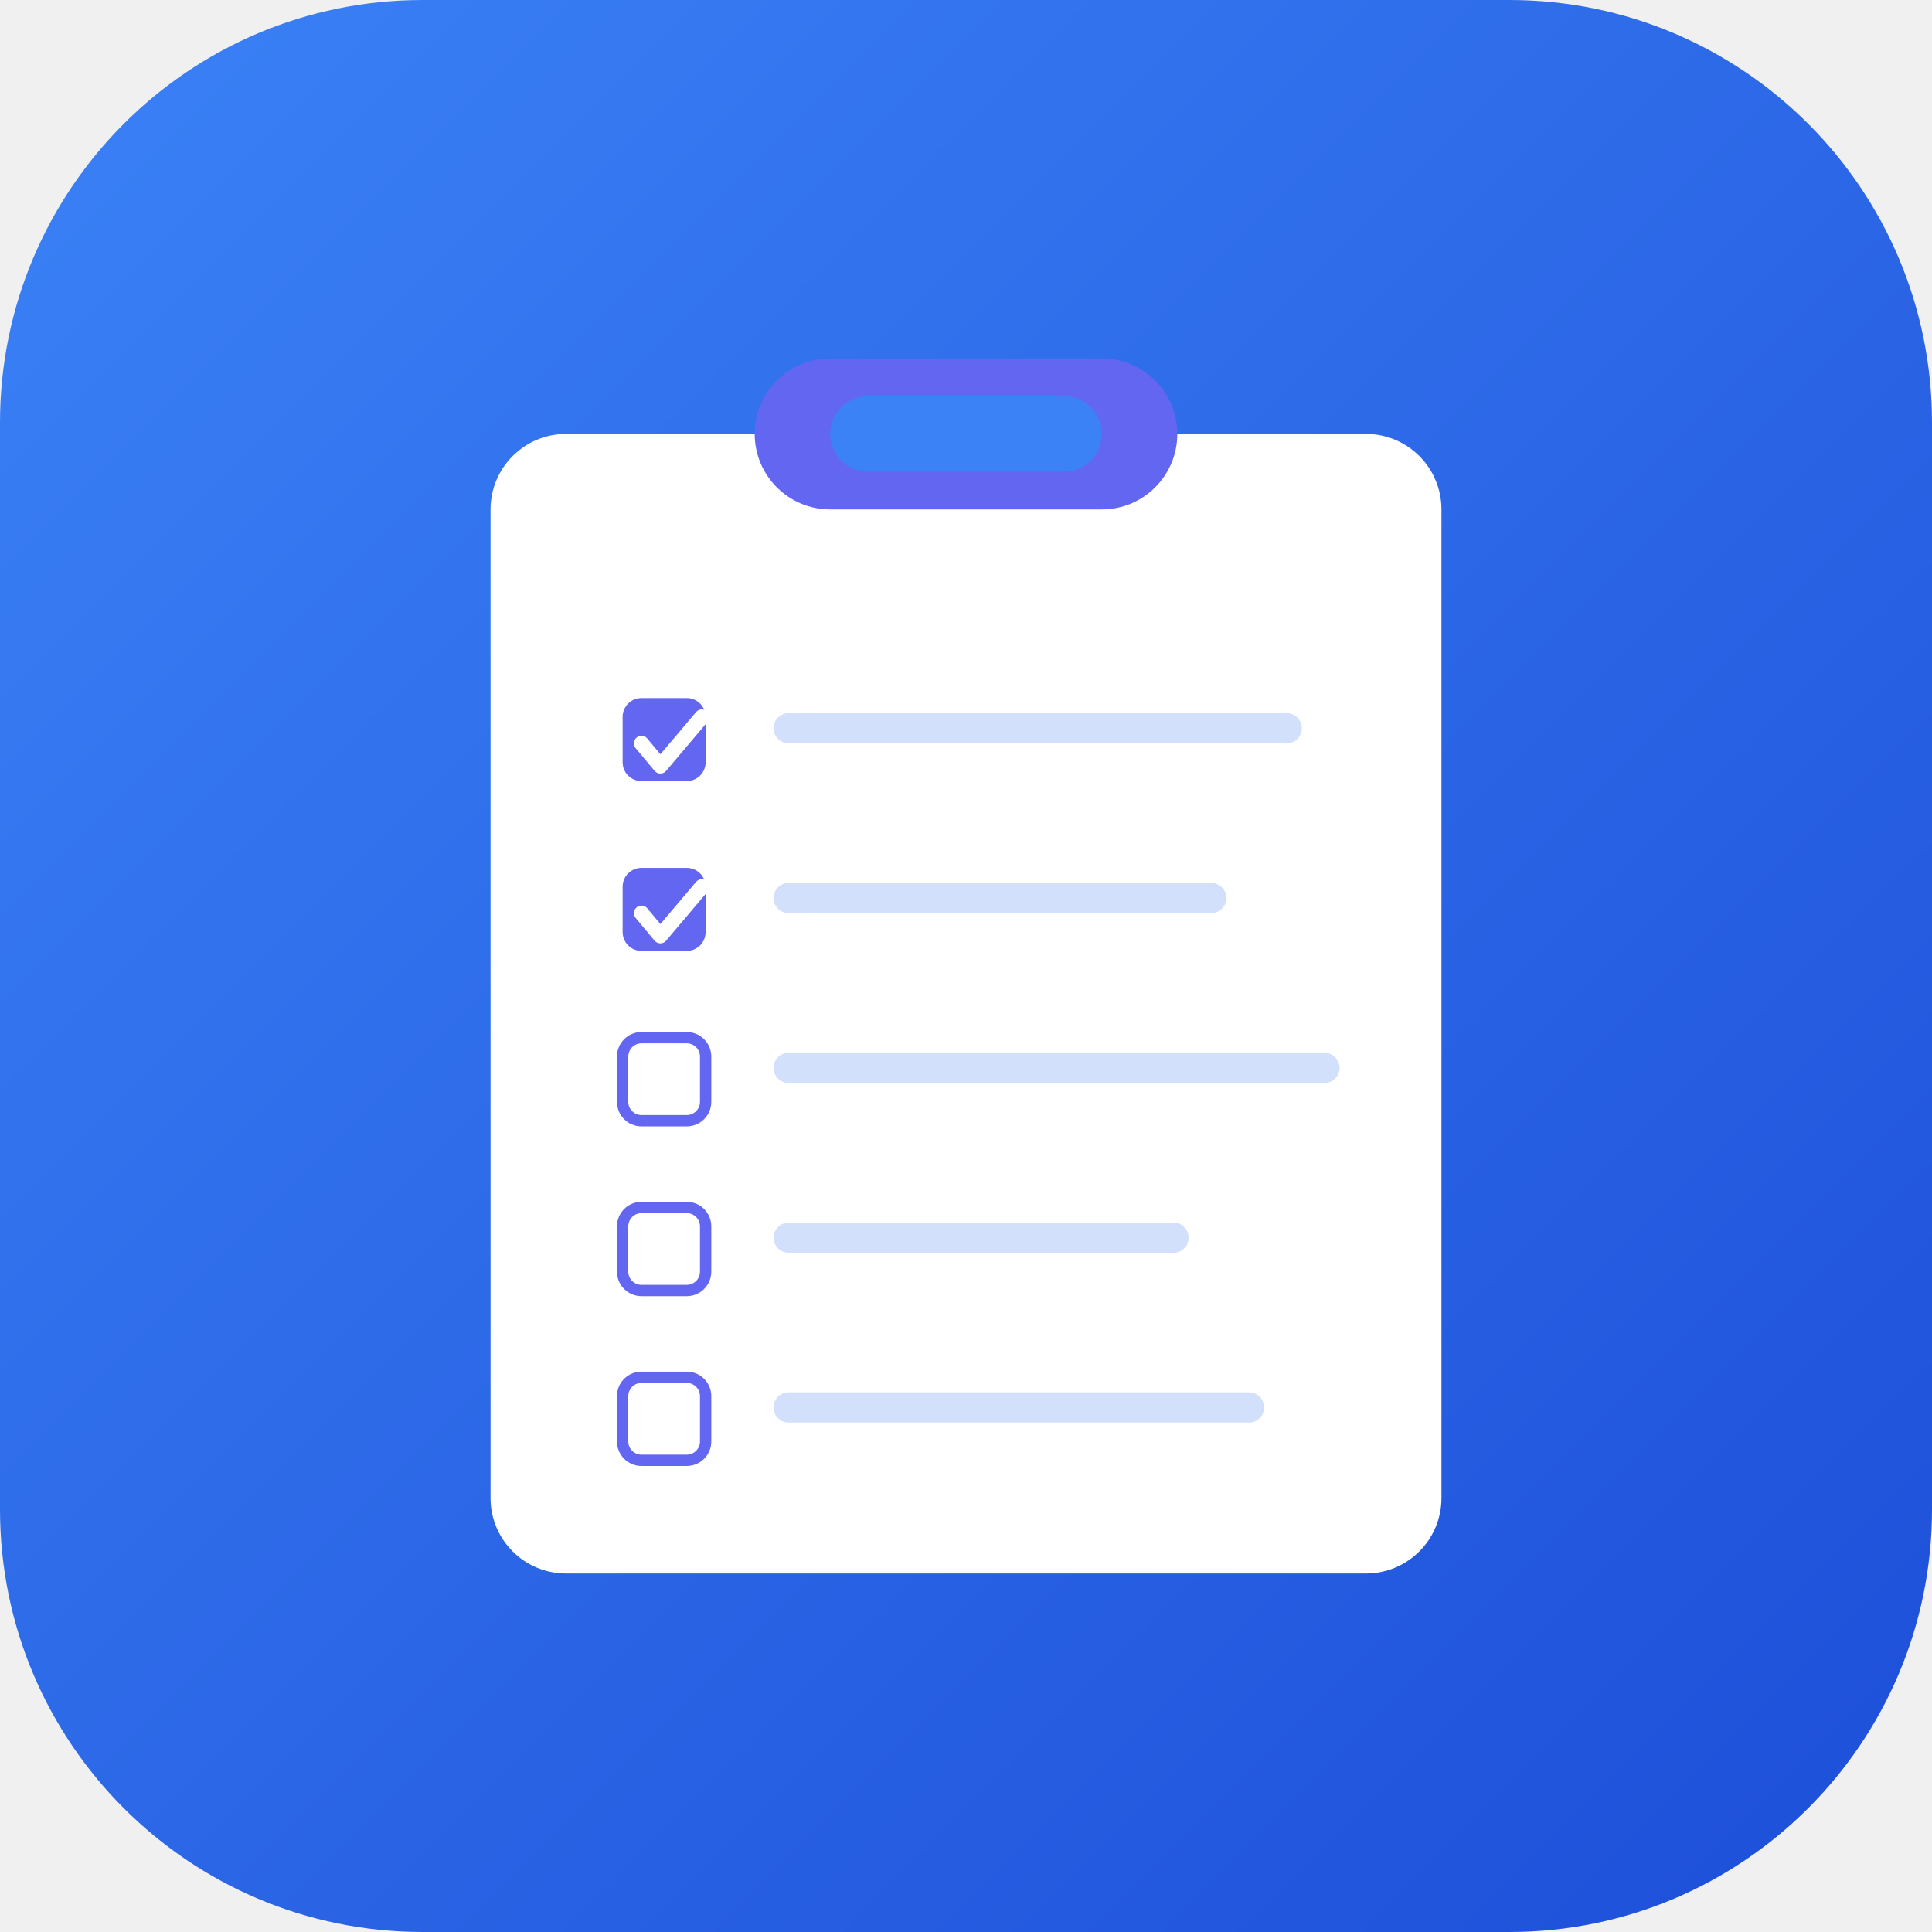
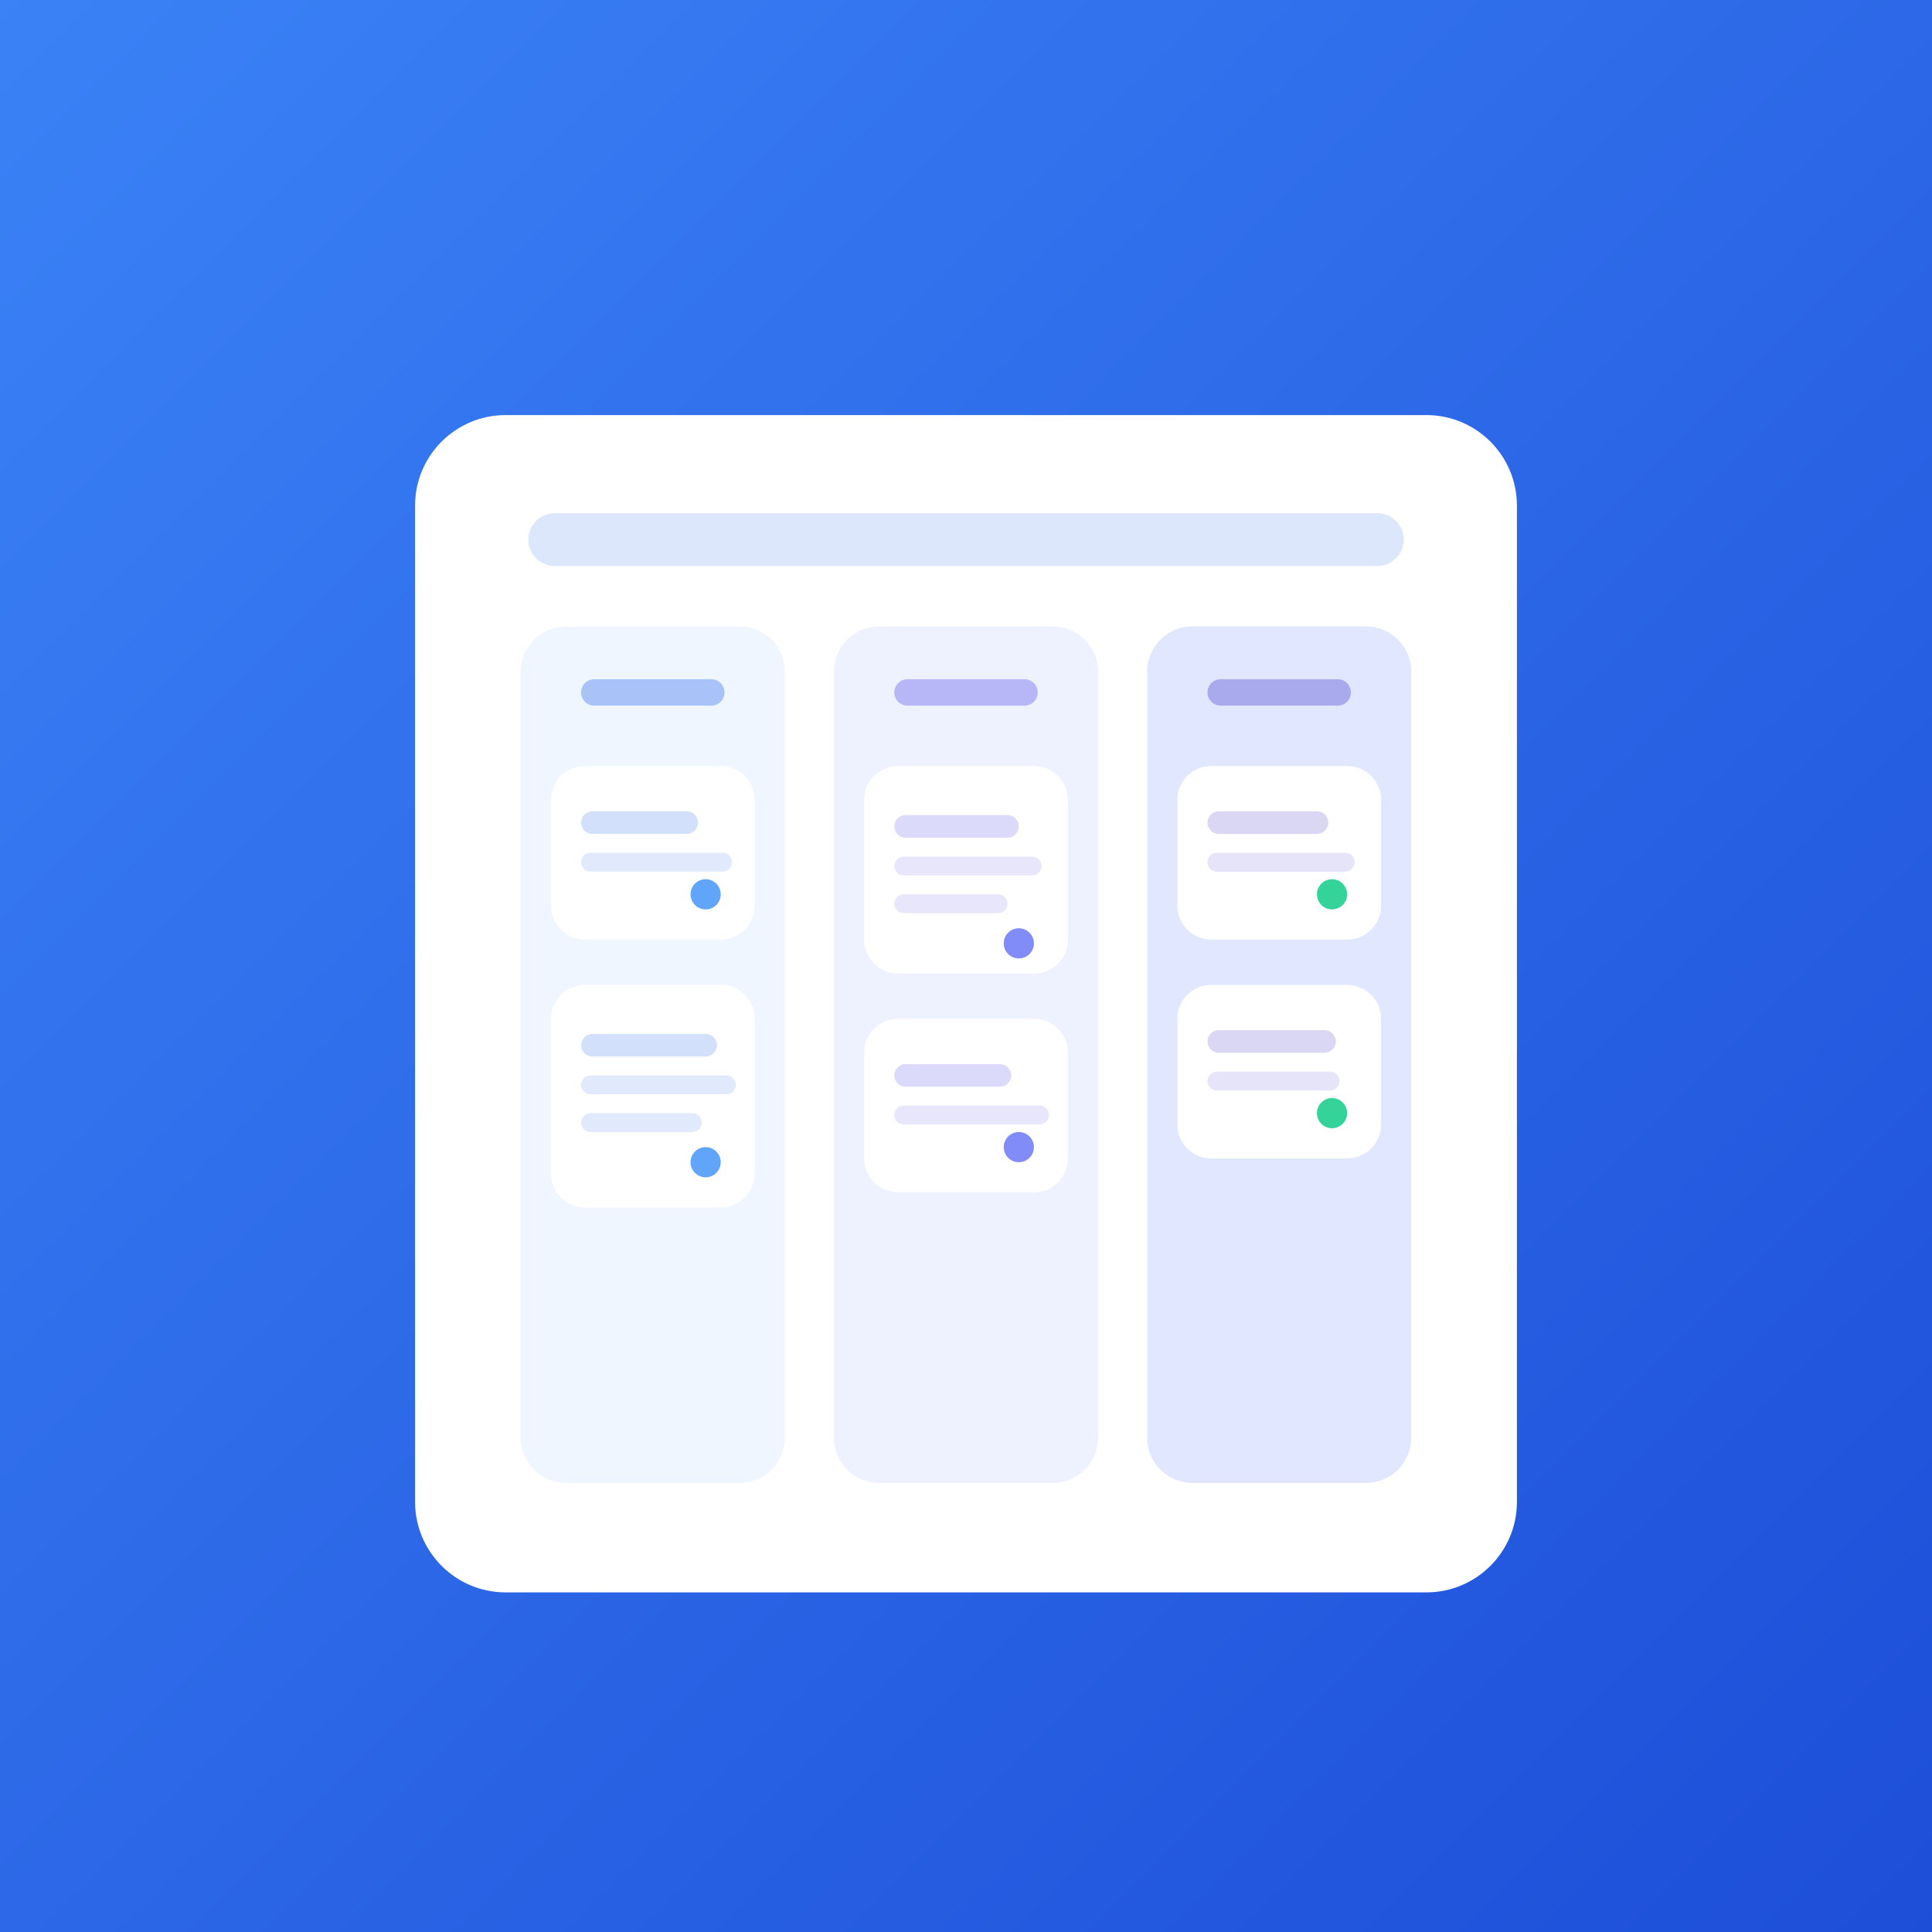
- <svg xmlns="http://www.w3.org/2000/svg" viewBox="0 0 1024 1024">
+ <svg xmlns="http://www.w3.org/2000/svg" id="app-icon" viewBox="0 0 1024 1024">
  <defs>
    <linearGradient id="bg" x1="0" y1="0" x2="1" y2="1">
      <stop offset="0%" stop-color="#3B82F6" />
      <stop offset="100%" stop-color="#1D4ED8" />
    </linearGradient>
    <clipPath id="iosClip">
-       <rect width="1024" height="1024" rx="224" ry="224" />
+       <rect width="1024" height="1024" rx="0" ry="0" />
    </clipPath>
  </defs>
  <g clip-path="url(#iosClip)">
    <rect width="1024" height="1024" fill="url(#bg)" />
-     <rect x="260" y="230" width="504" height="604" rx="40" fill="#fff" />
-     <rect x="400" y="190" width="224" height="80" rx="40" fill="#6366F1" />
-     <rect x="440" y="210" width="144" height="40" rx="20" fill="#3B82F6" />
-     <rect x="330" y="370" width="44" height="44" rx="10" fill="#6366F1" />
-     <polyline points="340,394 350,406 372,380" fill="none" stroke="#fff" stroke-width="8" stroke-linecap="round" stroke-linejoin="round" />
-     <rect x="410" y="378" width="280" height="16" rx="8" fill="#2563EB" opacity="0.2" />
-     <rect x="330" y="460" width="44" height="44" rx="10" fill="#6366F1" />
-     <polyline points="340,484 350,496 372,470" fill="none" stroke="#fff" stroke-width="8" stroke-linecap="round" stroke-linejoin="round" />
-     <rect x="410" y="468" width="240" height="16" rx="8" fill="#2563EB" opacity="0.2" />
-     <rect x="330" y="550" width="44" height="44" rx="10" fill="none" stroke="#6366F1" stroke-width="6" />
-     <rect x="410" y="558" width="300" height="16" rx="8" fill="#2563EB" opacity="0.2" />
-     <rect x="330" y="640" width="44" height="44" rx="10" fill="none" stroke="#6366F1" stroke-width="6" />
-     <rect x="410" y="648" width="220" height="16" rx="8" fill="#2563EB" opacity="0.2" />
-     <rect x="330" y="730" width="44" height="44" rx="10" fill="none" stroke="#6366F1" stroke-width="6" />
-     <rect x="410" y="738" width="260" height="16" rx="8" fill="#2563EB" opacity="0.2" />
+     <rect x="220" y="220" width="584" height="624" rx="48" fill="#fff" />
+     <rect x="280" y="272" width="464" height="28" rx="14" fill="#2563EB" opacity="0.16" />
+     <rect x="276" y="332" width="140" height="454" rx="24" fill="#EFF6FF" />
+     <rect x="442" y="332" width="140" height="454" rx="24" fill="#EEF2FF" />
+     <rect x="608" y="332" width="140" height="454" rx="24" fill="#E0E7FF" />
+     <rect x="308" y="360" width="76" height="14" rx="7" fill="#2563EB" opacity="0.35" />
+     <rect x="474" y="360" width="76" height="14" rx="7" fill="#4F46E5" opacity="0.35" />
+     <rect x="640" y="360" width="76" height="14" rx="7" fill="#4338CA" opacity="0.35" />
+     <rect x="292" y="406" width="108" height="92" rx="18" fill="#fff" />
+     <rect x="308" y="430" width="62" height="12" rx="6" fill="#2563EB" opacity="0.2" />
+     <rect x="308" y="452" width="80" height="10" rx="5" fill="#2563EB" opacity="0.14" />
+     <circle cx="374" cy="474" r="8" fill="#60A5FA" />
+     <rect x="292" y="522" width="108" height="118" rx="18" fill="#fff" />
+     <rect x="308" y="548" width="72" height="12" rx="6" fill="#2563EB" opacity="0.2" />
+     <rect x="308" y="570" width="82" height="10" rx="5" fill="#2563EB" opacity="0.14" />
+     <rect x="308" y="590" width="64" height="10" rx="5" fill="#2563EB" opacity="0.14" />
+     <circle cx="374" cy="616" r="8" fill="#60A5FA" />
+     <rect x="458" y="406" width="108" height="110" rx="18" fill="#fff" />
+     <rect x="474" y="432" width="66" height="12" rx="6" fill="#4F46E5" opacity="0.2" />
+     <rect x="474" y="454" width="78" height="10" rx="5" fill="#4F46E5" opacity="0.14" />
+     <rect x="474" y="474" width="60" height="10" rx="5" fill="#4F46E5" opacity="0.14" />
+     <circle cx="540" cy="500" r="8" fill="#818CF8" />
+     <rect x="458" y="540" width="108" height="92" rx="18" fill="#fff" />
+     <rect x="474" y="564" width="62" height="12" rx="6" fill="#4F46E5" opacity="0.2" />
+     <rect x="474" y="586" width="82" height="10" rx="5" fill="#4F46E5" opacity="0.14" />
+     <circle cx="540" cy="608" r="8" fill="#818CF8" />
+     <rect x="624" y="406" width="108" height="92" rx="18" fill="#fff" />
+     <rect x="640" y="430" width="64" height="12" rx="6" fill="#4338CA" opacity="0.2" />
+     <rect x="640" y="452" width="78" height="10" rx="5" fill="#4338CA" opacity="0.14" />
+     <circle cx="706" cy="474" r="8" fill="#34D399" />
+     <rect x="624" y="522" width="108" height="92" rx="18" fill="#fff" />
+     <rect x="640" y="546" width="68" height="12" rx="6" fill="#4338CA" opacity="0.2" />
+     <rect x="640" y="568" width="70" height="10" rx="5" fill="#4338CA" opacity="0.14" />
+     <circle cx="706" cy="590" r="8" fill="#34D399" />
  </g>
</svg>
